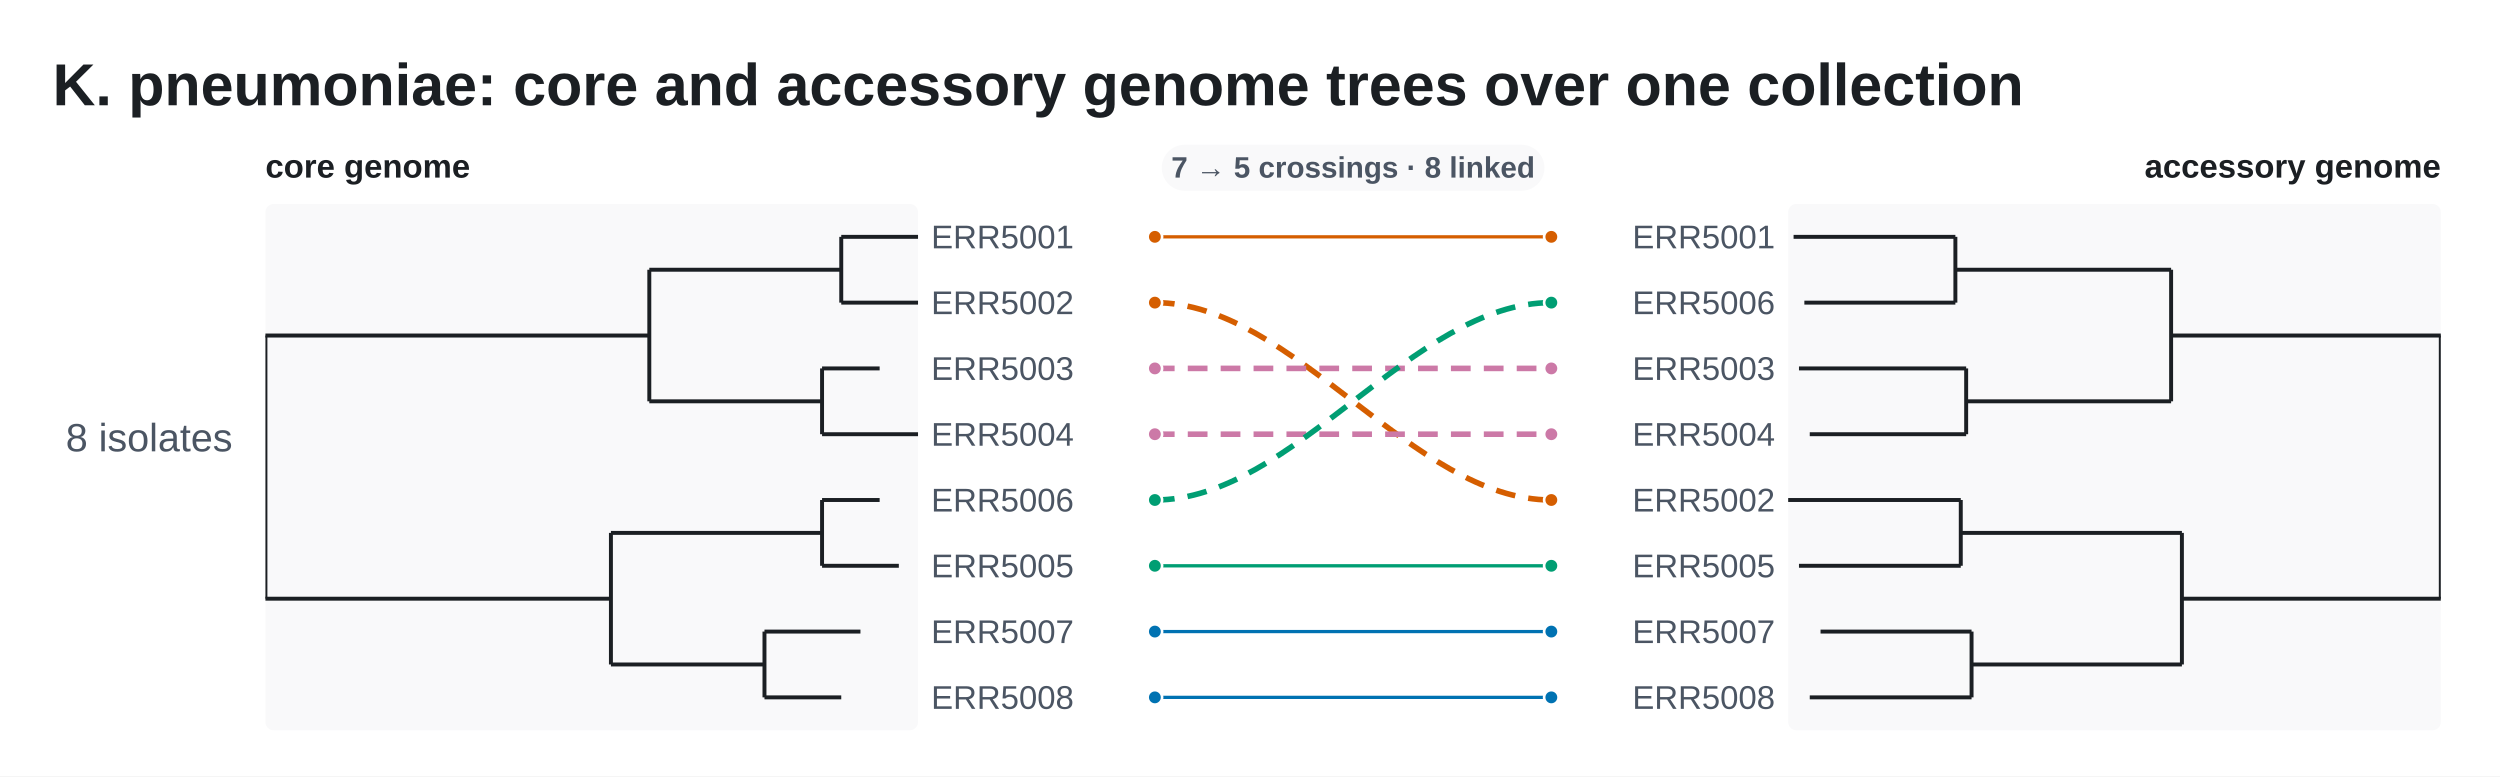
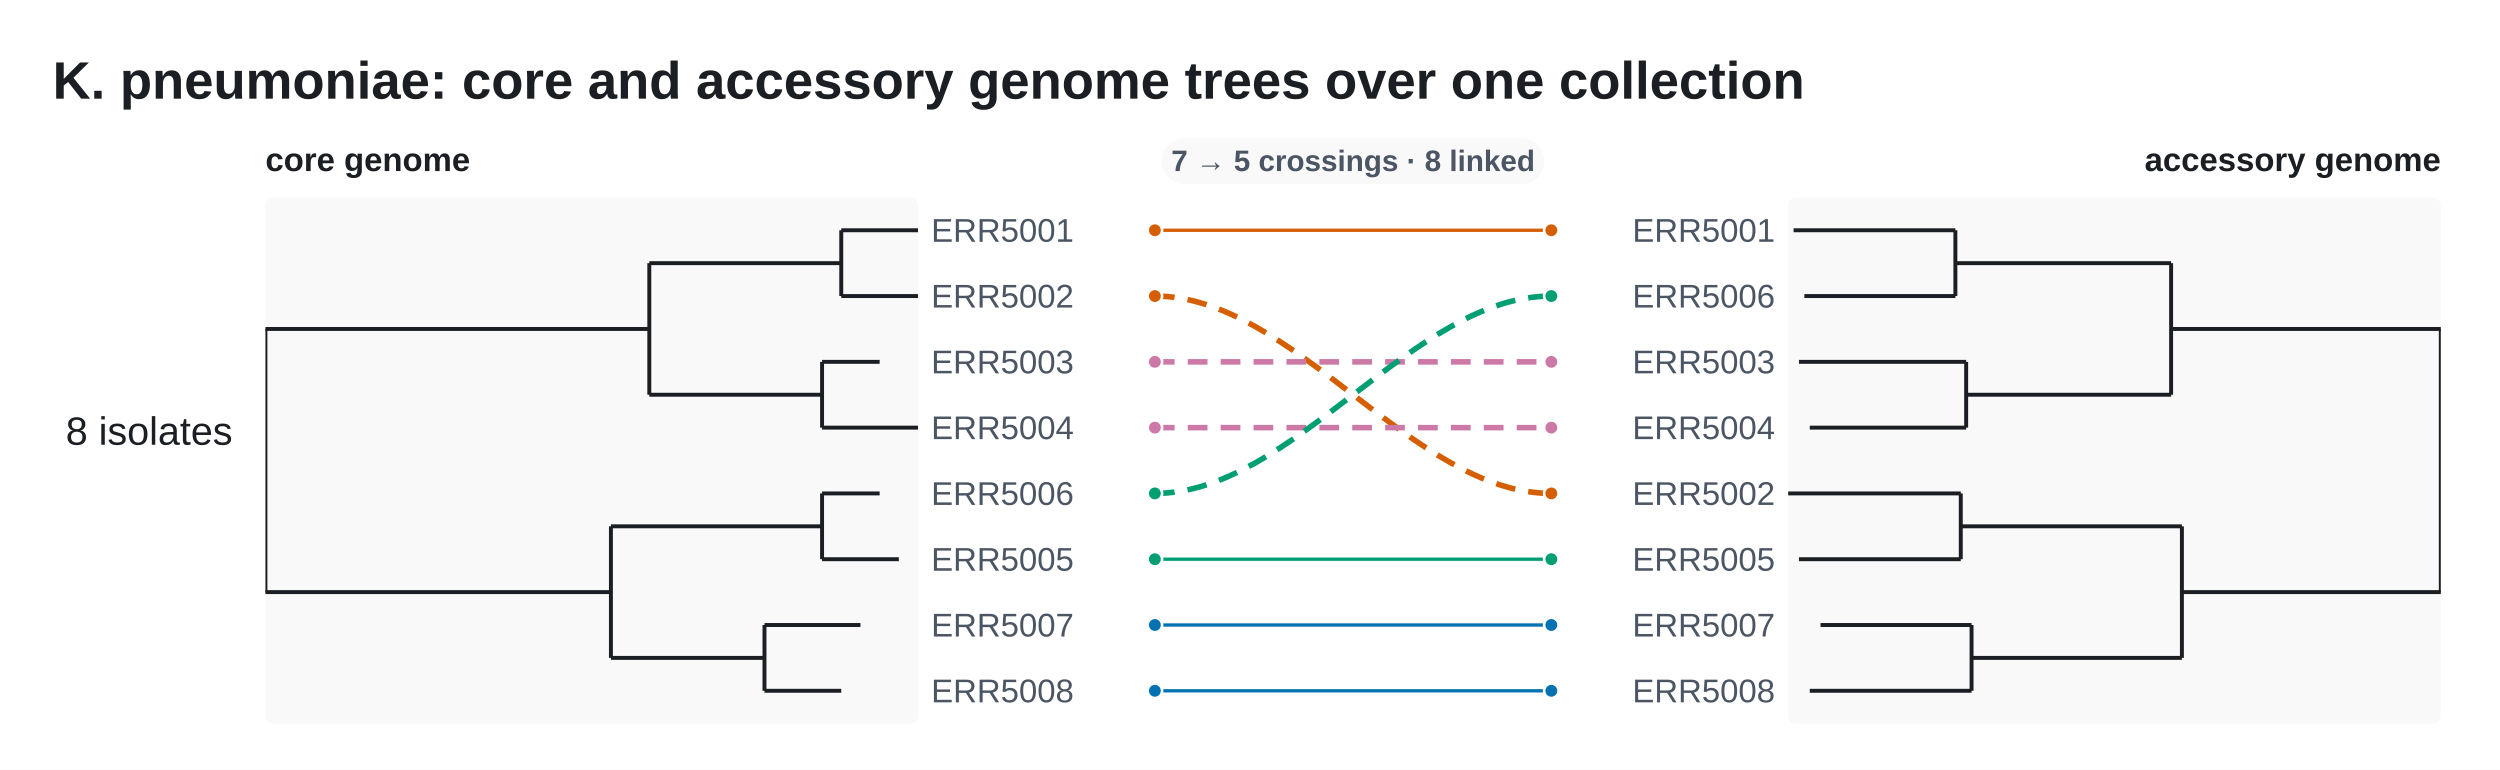
- <svg xmlns="http://www.w3.org/2000/svg" width="760" height="236" viewBox="0 0 760 236" font-family="Liberation Sans, Arial, Helvetica, sans-serif" role="img" aria-labelledby="karyon-title karyon-desc">
+ <svg xmlns="http://www.w3.org/2000/svg" width="760" height="234" viewBox="0 0 760 234" font-family="Liberation Sans, Arial, Helvetica, sans-serif" role="img" aria-labelledby="karyon-title karyon-desc">
  <defs>
    <clipPath id="karyon-clip-0">
-       <rect x="80.688" y="44" width="661.312" height="178" />
+       <rect x="80.688" y="42" width="661.312" height="178" />
    </clipPath>
  </defs>
-   <rect x="0" y="0" width="760" height="236" fill="#ffffff" />
-   <text x="16" y="32" fill="#1b1f23" font-size="18" text-anchor="start" font-weight="bold">K. pneumoniae: core and accessory genome trees over one collection</text>
-   <text x="70.688" y="137.2" fill="#4b5563" font-size="12" text-anchor="end">8 isolates</text>
+   <rect x="0" y="0" width="760" height="234" fill="#ffffff" />
+   <text x="16" y="30" fill="#1b1f23" font-size="16" text-anchor="start" font-weight="bold">K. pneumoniae: core and accessory genome trees over one collection</text>
+   <text x="70.688" y="135.2" fill="#1b1f23" font-size="12" text-anchor="end">8 isolates</text>
  <g clip-path="url(#karyon-clip-0)">
-     <rect x="80.688" y="62" width="198.394" height="160" rx="2.5" fill="#f9f9fa" />
-     <rect x="543.606" y="62" width="198.394" height="160" rx="2.5" fill="#f9f9fa" />
+     <rect x="80.688" y="60" width="198.394" height="160" rx="2.5" fill="#f9f9fa" />
+     <rect x="543.606" y="60" width="198.394" height="160" rx="2.5" fill="#f9f9fa" />
    <g>
-       <path d="M351.082 72C393.265 72 429.423 72 471.606 72" fill="none" stroke="#d55e00" stroke-width="1" />
-       <text x="283.082" y="75.5" fill="#4b5563" font-size="10" text-anchor="start">ERR5001</text>
-       <text x="539.606" y="75.5" fill="#4b5563" font-size="10" text-anchor="end">ERR5001</text>
-       <circle cx="351.082" cy="72" r="2.6" fill="#ffffff" />
-       <circle cx="351.082" cy="72" r="1.8" fill="#d55e00" />
-       <circle cx="471.606" cy="72" r="2.6" fill="#ffffff" />
-       <circle cx="471.606" cy="72" r="1.8" fill="#d55e00" />
+       <path d="M351.082 70C393.265 70 429.423 70 471.606 70" fill="none" stroke="#d55e00" stroke-width="1" />
+       <text x="283.082" y="73.5" fill="#4b5563" font-size="10" text-anchor="start">ERR5001</text>
+       <text x="539.606" y="73.5" fill="#4b5563" font-size="10" text-anchor="end">ERR5001</text>
+       <circle cx="351.082" cy="70" r="2.6" fill="#ffffff" />
+       <circle cx="351.082" cy="70" r="1.8" fill="#d55e00" />
+       <circle cx="471.606" cy="70" r="2.6" fill="#ffffff" />
+       <circle cx="471.606" cy="70" r="1.8" fill="#d55e00" />
    </g>
    <g>
-       <path d="M351.082 92C393.265 92 429.423 152 471.606 152" fill="none" stroke="#d55e00" stroke-width="1.7" stroke-dasharray="6 4" />
-       <text x="283.082" y="95.5" fill="#4b5563" font-size="10" text-anchor="start">ERR5002</text>
-       <text x="539.606" y="155.5" fill="#4b5563" font-size="10" text-anchor="end">ERR5002</text>
-       <circle cx="351.082" cy="92" r="2.6" fill="#ffffff" />
-       <circle cx="351.082" cy="92" r="1.8" fill="#d55e00" />
-       <circle cx="471.606" cy="152" r="2.6" fill="#ffffff" />
-       <circle cx="471.606" cy="152" r="1.8" fill="#d55e00" />
+       <path d="M351.082 90C393.265 90 429.423 150 471.606 150" fill="none" stroke="#d55e00" stroke-width="1.7" stroke-dasharray="6 4" />
+       <text x="283.082" y="93.5" fill="#4b5563" font-size="10" text-anchor="start">ERR5002</text>
+       <text x="539.606" y="153.5" fill="#4b5563" font-size="10" text-anchor="end">ERR5002</text>
+       <circle cx="351.082" cy="90" r="2.6" fill="#ffffff" />
+       <circle cx="351.082" cy="90" r="1.8" fill="#d55e00" />
+       <circle cx="471.606" cy="150" r="2.6" fill="#ffffff" />
+       <circle cx="471.606" cy="150" r="1.8" fill="#d55e00" />
    </g>
    <g>
-       <path d="M351.082 112C393.265 112 429.423 112 471.606 112" fill="none" stroke="#cc79a7" stroke-width="1.7" stroke-dasharray="6 4" />
-       <text x="283.082" y="115.5" fill="#4b5563" font-size="10" text-anchor="start">ERR5003</text>
-       <text x="539.606" y="115.5" fill="#4b5563" font-size="10" text-anchor="end">ERR5003</text>
-       <circle cx="351.082" cy="112" r="2.6" fill="#ffffff" />
-       <circle cx="351.082" cy="112" r="1.8" fill="#cc79a7" />
-       <circle cx="471.606" cy="112" r="2.6" fill="#ffffff" />
-       <circle cx="471.606" cy="112" r="1.8" fill="#cc79a7" />
+       <path d="M351.082 110C393.265 110 429.423 110 471.606 110" fill="none" stroke="#cc79a7" stroke-width="1.7" stroke-dasharray="6 4" />
+       <text x="283.082" y="113.5" fill="#4b5563" font-size="10" text-anchor="start">ERR5003</text>
+       <text x="539.606" y="113.5" fill="#4b5563" font-size="10" text-anchor="end">ERR5003</text>
+       <circle cx="351.082" cy="110" r="2.6" fill="#ffffff" />
+       <circle cx="351.082" cy="110" r="1.8" fill="#cc79a7" />
+       <circle cx="471.606" cy="110" r="2.6" fill="#ffffff" />
+       <circle cx="471.606" cy="110" r="1.8" fill="#cc79a7" />
    </g>
    <g>
-       <path d="M351.082 132C393.265 132 429.423 132 471.606 132" fill="none" stroke="#cc79a7" stroke-width="1.7" stroke-dasharray="6 4" />
-       <text x="283.082" y="135.5" fill="#4b5563" font-size="10" text-anchor="start">ERR5004</text>
-       <text x="539.606" y="135.5" fill="#4b5563" font-size="10" text-anchor="end">ERR5004</text>
-       <circle cx="351.082" cy="132" r="2.6" fill="#ffffff" />
-       <circle cx="351.082" cy="132" r="1.8" fill="#cc79a7" />
-       <circle cx="471.606" cy="132" r="2.6" fill="#ffffff" />
-       <circle cx="471.606" cy="132" r="1.8" fill="#cc79a7" />
+       <path d="M351.082 130C393.265 130 429.423 130 471.606 130" fill="none" stroke="#cc79a7" stroke-width="1.7" stroke-dasharray="6 4" />
+       <text x="283.082" y="133.5" fill="#4b5563" font-size="10" text-anchor="start">ERR5004</text>
+       <text x="539.606" y="133.5" fill="#4b5563" font-size="10" text-anchor="end">ERR5004</text>
+       <circle cx="351.082" cy="130" r="2.6" fill="#ffffff" />
+       <circle cx="351.082" cy="130" r="1.8" fill="#cc79a7" />
+       <circle cx="471.606" cy="130" r="2.6" fill="#ffffff" />
+       <circle cx="471.606" cy="130" r="1.8" fill="#cc79a7" />
    </g>
    <g>
-       <path d="M351.082 152C393.265 152 429.423 92 471.606 92" fill="none" stroke="#009e73" stroke-width="1.7" stroke-dasharray="6 4" />
-       <text x="283.082" y="155.5" fill="#4b5563" font-size="10" text-anchor="start">ERR5006</text>
-       <text x="539.606" y="95.5" fill="#4b5563" font-size="10" text-anchor="end">ERR5006</text>
-       <circle cx="351.082" cy="152" r="2.6" fill="#ffffff" />
-       <circle cx="351.082" cy="152" r="1.8" fill="#009e73" />
-       <circle cx="471.606" cy="92" r="2.6" fill="#ffffff" />
-       <circle cx="471.606" cy="92" r="1.8" fill="#009e73" />
+       <path d="M351.082 150C393.265 150 429.423 90 471.606 90" fill="none" stroke="#009e73" stroke-width="1.7" stroke-dasharray="6 4" />
+       <text x="283.082" y="153.5" fill="#4b5563" font-size="10" text-anchor="start">ERR5006</text>
+       <text x="539.606" y="93.5" fill="#4b5563" font-size="10" text-anchor="end">ERR5006</text>
+       <circle cx="351.082" cy="150" r="2.6" fill="#ffffff" />
+       <circle cx="351.082" cy="150" r="1.8" fill="#009e73" />
+       <circle cx="471.606" cy="90" r="2.6" fill="#ffffff" />
+       <circle cx="471.606" cy="90" r="1.8" fill="#009e73" />
    </g>
    <g>
-       <path d="M351.082 172C393.265 172 429.423 172 471.606 172" fill="none" stroke="#009e73" stroke-width="1" />
-       <text x="283.082" y="175.5" fill="#4b5563" font-size="10" text-anchor="start">ERR5005</text>
-       <text x="539.606" y="175.5" fill="#4b5563" font-size="10" text-anchor="end">ERR5005</text>
-       <circle cx="351.082" cy="172" r="2.6" fill="#ffffff" />
-       <circle cx="351.082" cy="172" r="1.8" fill="#009e73" />
-       <circle cx="471.606" cy="172" r="2.6" fill="#ffffff" />
-       <circle cx="471.606" cy="172" r="1.8" fill="#009e73" />
+       <path d="M351.082 170C393.265 170 429.423 170 471.606 170" fill="none" stroke="#009e73" stroke-width="1" />
+       <text x="283.082" y="173.5" fill="#4b5563" font-size="10" text-anchor="start">ERR5005</text>
+       <text x="539.606" y="173.5" fill="#4b5563" font-size="10" text-anchor="end">ERR5005</text>
+       <circle cx="351.082" cy="170" r="2.6" fill="#ffffff" />
+       <circle cx="351.082" cy="170" r="1.8" fill="#009e73" />
+       <circle cx="471.606" cy="170" r="2.6" fill="#ffffff" />
+       <circle cx="471.606" cy="170" r="1.8" fill="#009e73" />
    </g>
    <g>
-       <path d="M351.082 192C393.265 192 429.423 192 471.606 192" fill="none" stroke="#0072b2" stroke-width="1" />
-       <text x="283.082" y="195.5" fill="#4b5563" font-size="10" text-anchor="start">ERR5007</text>
-       <text x="539.606" y="195.5" fill="#4b5563" font-size="10" text-anchor="end">ERR5007</text>
-       <circle cx="351.082" cy="192" r="2.6" fill="#ffffff" />
-       <circle cx="351.082" cy="192" r="1.8" fill="#0072b2" />
-       <circle cx="471.606" cy="192" r="2.6" fill="#ffffff" />
-       <circle cx="471.606" cy="192" r="1.8" fill="#0072b2" />
+       <path d="M351.082 190C393.265 190 429.423 190 471.606 190" fill="none" stroke="#0072b2" stroke-width="1" />
+       <text x="283.082" y="193.5" fill="#4b5563" font-size="10" text-anchor="start">ERR5007</text>
+       <text x="539.606" y="193.5" fill="#4b5563" font-size="10" text-anchor="end">ERR5007</text>
+       <circle cx="351.082" cy="190" r="2.6" fill="#ffffff" />
+       <circle cx="351.082" cy="190" r="1.8" fill="#0072b2" />
+       <circle cx="471.606" cy="190" r="2.6" fill="#ffffff" />
+       <circle cx="471.606" cy="190" r="1.8" fill="#0072b2" />
    </g>
    <g>
-       <path d="M351.082 212C393.265 212 429.423 212 471.606 212" fill="none" stroke="#0072b2" stroke-width="1" />
-       <text x="283.082" y="215.5" fill="#4b5563" font-size="10" text-anchor="start">ERR5008</text>
-       <text x="539.606" y="215.5" fill="#4b5563" font-size="10" text-anchor="end">ERR5008</text>
-       <circle cx="351.082" cy="212" r="2.6" fill="#ffffff" />
-       <circle cx="351.082" cy="212" r="1.8" fill="#0072b2" />
-       <circle cx="471.606" cy="212" r="2.6" fill="#ffffff" />
-       <circle cx="471.606" cy="212" r="1.8" fill="#0072b2" />
+       <path d="M351.082 210C393.265 210 429.423 210 471.606 210" fill="none" stroke="#0072b2" stroke-width="1" />
+       <text x="283.082" y="213.5" fill="#4b5563" font-size="10" text-anchor="start">ERR5008</text>
+       <text x="539.606" y="213.5" fill="#4b5563" font-size="10" text-anchor="end">ERR5008</text>
+       <circle cx="351.082" cy="210" r="2.6" fill="#ffffff" />
+       <circle cx="351.082" cy="210" r="1.8" fill="#0072b2" />
+       <circle cx="471.606" cy="210" r="2.6" fill="#ffffff" />
+       <circle cx="471.606" cy="210" r="1.8" fill="#0072b2" />
    </g>
-     <line x1="80.688" y1="102" x2="197.39" y2="102" stroke="#1b1f23" stroke-width="1.2" />
-     <line x1="197.39" y1="82" x2="255.741" y2="82" stroke="#1b1f23" stroke-width="1.2" />
-     <line x1="255.741" y1="72" x2="279.082" y2="72" stroke="#1b1f23" stroke-width="1.2" />
-     <line x1="255.741" y1="92" x2="279.082" y2="92" stroke="#1b1f23" stroke-width="1.2" />
-     <line x1="197.39" y1="122" x2="249.906" y2="122" stroke="#1b1f23" stroke-width="1.2" />
-     <line x1="249.906" y1="112" x2="267.411" y2="112" stroke="#1b1f23" stroke-width="1.2" />
-     <line x1="249.906" y1="132" x2="279.082" y2="132" stroke="#1b1f23" stroke-width="1.2" />
-     <line x1="80.688" y1="182" x2="185.72" y2="182" stroke="#1b1f23" stroke-width="1.2" />
-     <line x1="185.72" y1="162" x2="249.906" y2="162" stroke="#1b1f23" stroke-width="1.2" />
-     <line x1="249.906" y1="172" x2="273.246" y2="172" stroke="#1b1f23" stroke-width="1.2" />
-     <line x1="249.906" y1="152" x2="267.411" y2="152" stroke="#1b1f23" stroke-width="1.2" />
-     <line x1="185.72" y1="202" x2="232.401" y2="202" stroke="#1b1f23" stroke-width="1.2" />
-     <line x1="232.401" y1="192" x2="261.576" y2="192" stroke="#1b1f23" stroke-width="1.2" />
-     <line x1="232.401" y1="212" x2="255.741" y2="212" stroke="#1b1f23" stroke-width="1.2" />
-     <line x1="80.688" y1="102" x2="80.688" y2="182" stroke="#1b1f23" stroke-width="1.2" />
-     <line x1="197.39" y1="82" x2="197.39" y2="122" stroke="#1b1f23" stroke-width="1.2" />
-     <line x1="255.741" y1="72" x2="255.741" y2="92" stroke="#1b1f23" stroke-width="1.2" />
-     <line x1="249.906" y1="112" x2="249.906" y2="132" stroke="#1b1f23" stroke-width="1.2" />
-     <line x1="185.72" y1="162" x2="185.72" y2="202" stroke="#1b1f23" stroke-width="1.2" />
-     <line x1="249.906" y1="152" x2="249.906" y2="172" stroke="#1b1f23" stroke-width="1.2" />
-     <line x1="232.401" y1="192" x2="232.401" y2="212" stroke="#1b1f23" stroke-width="1.2" />
-     <line x1="742" y1="102" x2="660.019" y2="102" stroke="#1b1f23" stroke-width="1.2" />
-     <line x1="660.019" y1="82" x2="594.435" y2="82" stroke="#1b1f23" stroke-width="1.2" />
-     <line x1="594.435" y1="72" x2="545.246" y2="72" stroke="#1b1f23" stroke-width="1.2" />
-     <line x1="594.435" y1="92" x2="548.525" y2="92" stroke="#1b1f23" stroke-width="1.2" />
-     <line x1="660.019" y1="122" x2="597.714" y2="122" stroke="#1b1f23" stroke-width="1.2" />
-     <line x1="597.714" y1="112" x2="546.886" y2="112" stroke="#1b1f23" stroke-width="1.2" />
-     <line x1="597.714" y1="132" x2="550.165" y2="132" stroke="#1b1f23" stroke-width="1.2" />
-     <line x1="742" y1="182" x2="663.298" y2="182" stroke="#1b1f23" stroke-width="1.2" />
-     <line x1="663.298" y1="162" x2="596.074" y2="162" stroke="#1b1f23" stroke-width="1.2" />
-     <line x1="596.074" y1="172" x2="546.886" y2="172" stroke="#1b1f23" stroke-width="1.2" />
-     <line x1="596.074" y1="152" x2="543.606" y2="152" stroke="#1b1f23" stroke-width="1.2" />
-     <line x1="663.298" y1="202" x2="599.353" y2="202" stroke="#1b1f23" stroke-width="1.2" />
-     <line x1="599.353" y1="192" x2="553.444" y2="192" stroke="#1b1f23" stroke-width="1.2" />
-     <line x1="599.353" y1="212" x2="550.165" y2="212" stroke="#1b1f23" stroke-width="1.2" />
-     <line x1="742" y1="102" x2="742" y2="182" stroke="#1b1f23" stroke-width="1.2" />
-     <line x1="660.019" y1="82" x2="660.019" y2="122" stroke="#1b1f23" stroke-width="1.2" />
-     <line x1="594.435" y1="72" x2="594.435" y2="92" stroke="#1b1f23" stroke-width="1.2" />
-     <line x1="597.714" y1="112" x2="597.714" y2="132" stroke="#1b1f23" stroke-width="1.2" />
-     <line x1="663.298" y1="162" x2="663.298" y2="202" stroke="#1b1f23" stroke-width="1.2" />
-     <line x1="596.074" y1="152" x2="596.074" y2="172" stroke="#1b1f23" stroke-width="1.2" />
-     <line x1="599.353" y1="192" x2="599.353" y2="212" stroke="#1b1f23" stroke-width="1.2" />
-     <text x="80.688" y="54" fill="#1b1f23" font-size="10" text-anchor="start" font-weight="bold">core genome</text>
-     <text x="742" y="54" fill="#1b1f23" font-size="10" text-anchor="end" font-weight="bold">accessory genome</text>
-     <rect x="353.174" y="44" width="116.339" height="14" rx="7" fill="#f9f9fa" />
-     <text x="411.344" y="54" fill="#4b5563" font-size="9" text-anchor="middle" font-weight="bold">7 → 5 crossings · 8 linked</text>
+     <line x1="80.688" y1="100" x2="197.39" y2="100" stroke="#1b1f23" stroke-width="1.2" />
+     <line x1="197.39" y1="80" x2="255.741" y2="80" stroke="#1b1f23" stroke-width="1.2" />
+     <line x1="255.741" y1="70" x2="279.082" y2="70" stroke="#1b1f23" stroke-width="1.2" />
+     <line x1="255.741" y1="90" x2="279.082" y2="90" stroke="#1b1f23" stroke-width="1.2" />
+     <line x1="197.39" y1="120" x2="249.906" y2="120" stroke="#1b1f23" stroke-width="1.2" />
+     <line x1="249.906" y1="110" x2="267.411" y2="110" stroke="#1b1f23" stroke-width="1.2" />
+     <line x1="249.906" y1="130" x2="279.082" y2="130" stroke="#1b1f23" stroke-width="1.2" />
+     <line x1="80.688" y1="180" x2="185.72" y2="180" stroke="#1b1f23" stroke-width="1.2" />
+     <line x1="185.72" y1="160" x2="249.906" y2="160" stroke="#1b1f23" stroke-width="1.2" />
+     <line x1="249.906" y1="170" x2="273.246" y2="170" stroke="#1b1f23" stroke-width="1.2" />
+     <line x1="249.906" y1="150" x2="267.411" y2="150" stroke="#1b1f23" stroke-width="1.2" />
+     <line x1="185.72" y1="200" x2="232.401" y2="200" stroke="#1b1f23" stroke-width="1.2" />
+     <line x1="232.401" y1="190" x2="261.576" y2="190" stroke="#1b1f23" stroke-width="1.2" />
+     <line x1="232.401" y1="210" x2="255.741" y2="210" stroke="#1b1f23" stroke-width="1.2" />
+     <line x1="80.688" y1="100" x2="80.688" y2="180" stroke="#1b1f23" stroke-width="1.2" />
+     <line x1="197.39" y1="80" x2="197.39" y2="120" stroke="#1b1f23" stroke-width="1.2" />
+     <line x1="255.741" y1="70" x2="255.741" y2="90" stroke="#1b1f23" stroke-width="1.2" />
+     <line x1="249.906" y1="110" x2="249.906" y2="130" stroke="#1b1f23" stroke-width="1.2" />
+     <line x1="185.72" y1="160" x2="185.72" y2="200" stroke="#1b1f23" stroke-width="1.2" />
+     <line x1="249.906" y1="150" x2="249.906" y2="170" stroke="#1b1f23" stroke-width="1.2" />
+     <line x1="232.401" y1="190" x2="232.401" y2="210" stroke="#1b1f23" stroke-width="1.2" />
+     <line x1="742" y1="100" x2="660.019" y2="100" stroke="#1b1f23" stroke-width="1.2" />
+     <line x1="660.019" y1="80" x2="594.435" y2="80" stroke="#1b1f23" stroke-width="1.2" />
+     <line x1="594.435" y1="70" x2="545.246" y2="70" stroke="#1b1f23" stroke-width="1.2" />
+     <line x1="594.435" y1="90" x2="548.525" y2="90" stroke="#1b1f23" stroke-width="1.2" />
+     <line x1="660.019" y1="120" x2="597.714" y2="120" stroke="#1b1f23" stroke-width="1.2" />
+     <line x1="597.714" y1="110" x2="546.886" y2="110" stroke="#1b1f23" stroke-width="1.2" />
+     <line x1="597.714" y1="130" x2="550.165" y2="130" stroke="#1b1f23" stroke-width="1.2" />
+     <line x1="742" y1="180" x2="663.298" y2="180" stroke="#1b1f23" stroke-width="1.2" />
+     <line x1="663.298" y1="160" x2="596.074" y2="160" stroke="#1b1f23" stroke-width="1.2" />
+     <line x1="596.074" y1="170" x2="546.886" y2="170" stroke="#1b1f23" stroke-width="1.2" />
+     <line x1="596.074" y1="150" x2="543.606" y2="150" stroke="#1b1f23" stroke-width="1.2" />
+     <line x1="663.298" y1="200" x2="599.353" y2="200" stroke="#1b1f23" stroke-width="1.2" />
+     <line x1="599.353" y1="190" x2="553.444" y2="190" stroke="#1b1f23" stroke-width="1.2" />
+     <line x1="599.353" y1="210" x2="550.165" y2="210" stroke="#1b1f23" stroke-width="1.2" />
+     <line x1="742" y1="100" x2="742" y2="180" stroke="#1b1f23" stroke-width="1.2" />
+     <line x1="660.019" y1="80" x2="660.019" y2="120" stroke="#1b1f23" stroke-width="1.2" />
+     <line x1="594.435" y1="70" x2="594.435" y2="90" stroke="#1b1f23" stroke-width="1.2" />
+     <line x1="597.714" y1="110" x2="597.714" y2="130" stroke="#1b1f23" stroke-width="1.2" />
+     <line x1="663.298" y1="160" x2="663.298" y2="200" stroke="#1b1f23" stroke-width="1.2" />
+     <line x1="596.074" y1="150" x2="596.074" y2="170" stroke="#1b1f23" stroke-width="1.2" />
+     <line x1="599.353" y1="190" x2="599.353" y2="210" stroke="#1b1f23" stroke-width="1.2" />
+     <text x="80.688" y="52" fill="#1b1f23" font-size="10" text-anchor="start" font-weight="bold">core genome</text>
+     <text x="742" y="52" fill="#1b1f23" font-size="10" text-anchor="end" font-weight="bold">accessory genome</text>
+     <rect x="353.174" y="42" width="116.339" height="14" rx="7" fill="#f9f9fa" />
+     <text x="411.344" y="52" fill="#4b5563" font-size="9" text-anchor="middle" font-weight="bold">7 → 5 crossings · 8 linked</text>
  </g>
</svg>
